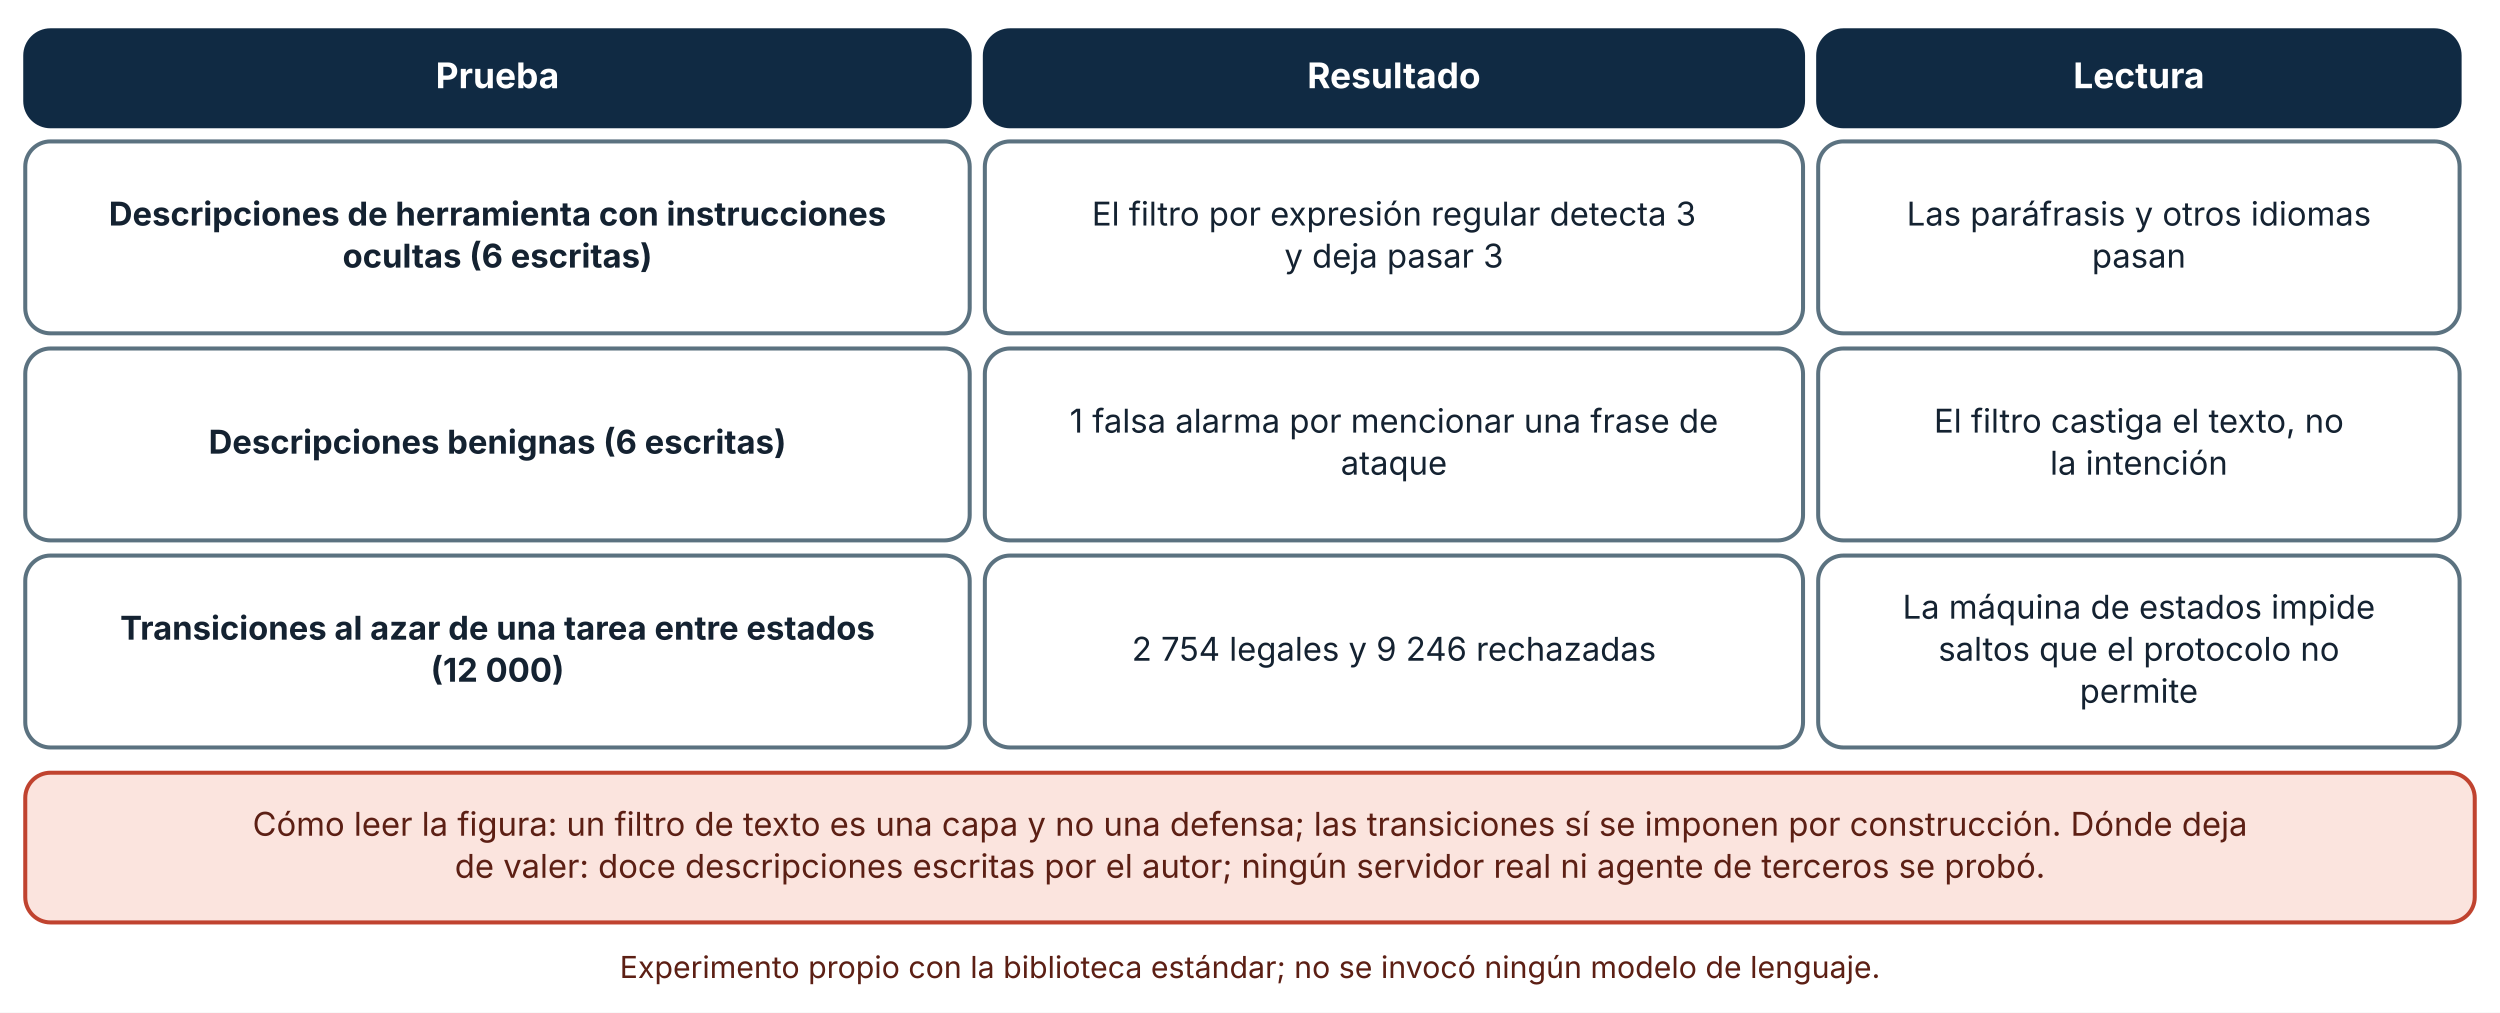
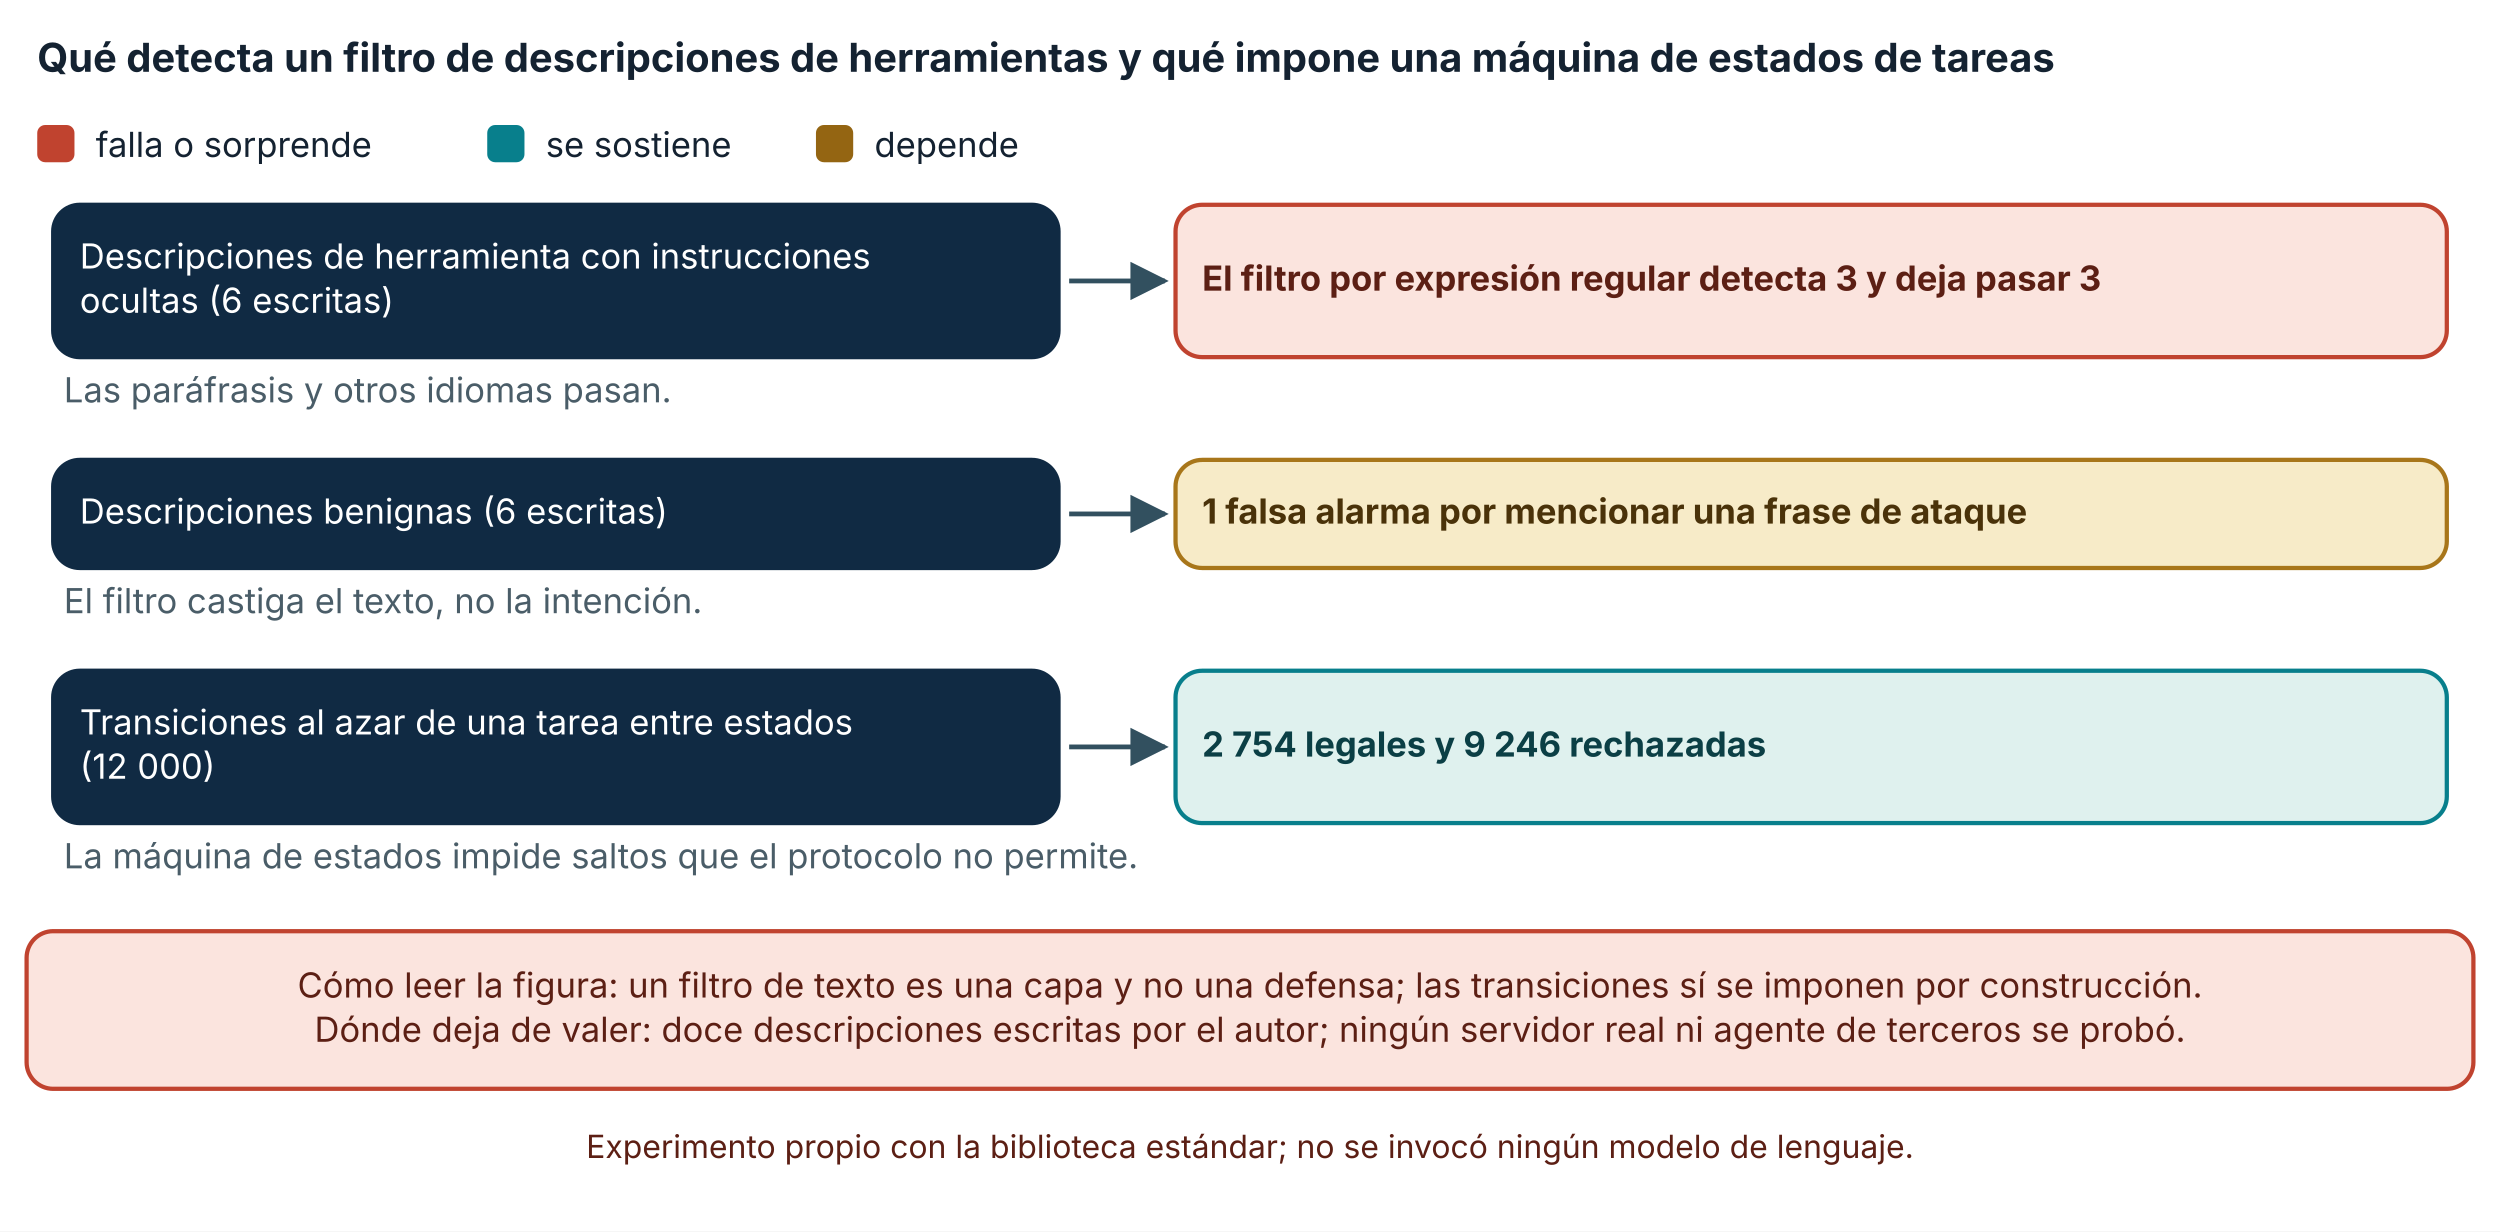
- <svg xmlns="http://www.w3.org/2000/svg" viewBox="0 0 990 401" width="990" height="401" role="img" aria-labelledby="t d" font-family="Inter, 'Segoe UI', system-ui, -apple-system, sans-serif">
+ <svg xmlns="http://www.w3.org/2000/svg" viewBox="0 0 940 463" width="940" height="463" role="img" aria-labelledby="t d" font-family="Inter, 'Segoe UI', system-ui, -apple-system, sans-serif">
  <defs>
    <marker id="arrow" viewBox="0 0 10 10" refX="9" refY="5" markerWidth="8" markerHeight="8" orient="auto-start-reverse">
      <path d="M0,0 L10,5 L0,10 z" fill="#32505f" />
    </marker>
    <marker id="arrow-coral" viewBox="0 0 10 10" refX="9" refY="5" markerWidth="8" markerHeight="8" orient="auto-start-reverse">
      <path d="M0,0 L10,5 L0,10 z" fill="#c0432f" />
    </marker>
  </defs>
-   <rect width="990" height="401" fill="#ffffff" />
-   <rect x="10" y="12" width="374" height="38" rx="10" fill="#102a43" stroke="#102a43" stroke-width="1.6" />
-   <text x="197" y="34.92" font-size="14" text-anchor="middle" font-weight="700" fill="#ffffff">
-     <tspan x="197" dy="0">Prueba</tspan>
+   <rect width="940" height="463" fill="#ffffff" />
+   <text x="14" y="27" font-size="15" text-anchor="start" font-weight="700" fill="#142231">
+     <tspan x="14" dy="0">Qué detecta un filtro de descripciones de herramientas y qué impone una máquina de estados de tareas</tspan>
  </text>
-   <rect x="390" y="12" width="324" height="38" rx="10" fill="#102a43" stroke="#102a43" stroke-width="1.6" />
-   <text x="552" y="34.92" font-size="14" text-anchor="middle" font-weight="700" fill="#ffffff">
-     <tspan x="552" dy="0">Resultado</tspan>
+   <rect x="14" y="47" width="14" height="14" rx="3" fill="#c0432f" />
+   <text x="36" y="59" font-size="13" text-anchor="start" font-weight="400" fill="#142231">
+     <tspan x="36" dy="0">falla o sorprende</tspan>
  </text>
-   <rect x="720" y="12" width="254" height="38" rx="10" fill="#102a43" stroke="#102a43" stroke-width="1.6" />
-   <text x="847" y="34.92" font-size="14" text-anchor="middle" font-weight="700" fill="#ffffff">
-     <tspan x="847" dy="0">Lectura</tspan>
+   <rect x="183.2" y="47" width="14" height="14" rx="3" fill="#087f8c" />
+   <text x="205.2" y="59" font-size="13" text-anchor="start" font-weight="400" fill="#142231">
+     <tspan x="205.2" dy="0">se sostiene</tspan>
  </text>
-   <rect x="10" y="56" width="374" height="76" rx="10" fill="#ffffff" stroke="#5b7280" stroke-width="1.6" />
-   <text x="197" y="89.32" font-size="13" text-anchor="middle" font-weight="700" fill="#142231">
-     <tspan x="197" dy="0">Descripciones de herramienta con instrucciones</tspan>
+   <rect x="306.8" y="47" width="14" height="14" rx="3" fill="#946512" />
+   <text x="328.8" y="59" font-size="13" text-anchor="start" font-weight="400" fill="#142231">
+     <tspan x="328.8" dy="0">depende</tspan>
  </text>
-   <text x="197" y="105.96" font-size="13" text-anchor="middle" font-weight="700" fill="#142231">
-     <tspan x="197" dy="0">ocultas (6 escritas)</tspan>
+   <rect x="20" y="77" width="378" height="57.28" rx="10" fill="#102a43" stroke="#102a43" stroke-width="1.6" />
+   <text x="30" y="100.96" font-size="13" text-anchor="start" font-weight="400" fill="#ffffff">
+     <tspan x="30" dy="0">Descripciones de herramienta con instrucciones</tspan>
  </text>
-   <rect x="390" y="56" width="324" height="76" rx="10" fill="#ffffff" stroke="#5b7280" stroke-width="1.6" />
-   <text x="552" y="89.32" font-size="13" text-anchor="middle" font-weight="400" fill="#142231">
-     <tspan x="552" dy="0">El filtro por expresión regular detecta 3</tspan>
+   <text x="30" y="117.6" font-size="13" text-anchor="start" font-weight="400" fill="#ffffff">
+     <tspan x="30" dy="0">ocultas (6 escritas)</tspan>
  </text>
-   <text x="552" y="105.96" font-size="13" text-anchor="middle" font-weight="400" fill="#142231">
-     <tspan x="552" dy="0">y deja pasar 3</tspan>
+   <polyline points="402,105.64 438,105.64" fill="none" stroke="#32505f" stroke-width="1.8" marker-end="url(#arrow)" />
+   <rect x="442" y="77" width="478" height="57.28" rx="10" fill="#fbe4de" stroke="#c0432f" stroke-width="1.6" />
+   <text x="452" y="109.28" font-size="13" text-anchor="start" font-weight="700" fill="#5c1f14">
+     <tspan x="452" dy="0">El filtro por expresión regular detecta 3 y deja pasar 3</tspan>
  </text>
-   <rect x="720" y="56" width="254" height="76" rx="10" fill="#ffffff" stroke="#5b7280" stroke-width="1.6" />
-   <text x="847" y="89.32" font-size="13" text-anchor="middle" font-weight="400" fill="#142231">
-     <tspan x="847" dy="0">Las paráfrasis y otros idiomas</tspan>
+   <text x="24" y="151.28" font-size="13" text-anchor="start" font-weight="400" fill="#4a5d68">
+     <tspan x="24" dy="0">Las paráfrasis y otros idiomas pasan.</tspan>
  </text>
-   <text x="847" y="105.96" font-size="13" text-anchor="middle" font-weight="400" fill="#142231">
-     <tspan x="847" dy="0">pasan</tspan>
+   <rect x="20" y="172.92" width="378" height="40.64" rx="10" fill="#102a43" stroke="#102a43" stroke-width="1.6" />
+   <text x="30" y="196.88" font-size="13" text-anchor="start" font-weight="400" fill="#ffffff">
+     <tspan x="30" dy="0">Descripciones benignas (6 escritas)</tspan>
  </text>
-   <rect x="10" y="138" width="374" height="76" rx="10" fill="#ffffff" stroke="#5b7280" stroke-width="1.6" />
-   <text x="197" y="179.64" font-size="13" text-anchor="middle" font-weight="700" fill="#142231">
-     <tspan x="197" dy="0">Descripciones benignas (6 escritas)</tspan>
+   <polyline points="402,193.24 438,193.24" fill="none" stroke="#32505f" stroke-width="1.8" marker-end="url(#arrow)" />
+   <rect x="442" y="172.92" width="478" height="40.64" rx="10" fill="#f7ebc8" stroke="#a8761a" stroke-width="1.6" />
+   <text x="452" y="196.88" font-size="13" text-anchor="start" font-weight="700" fill="#4a3209">
+     <tspan x="452" dy="0">1 falsa alarma por mencionar una frase de ataque</tspan>
  </text>
-   <rect x="390" y="138" width="324" height="76" rx="10" fill="#ffffff" stroke="#5b7280" stroke-width="1.6" />
-   <text x="552" y="171.32" font-size="13" text-anchor="middle" font-weight="400" fill="#142231">
-     <tspan x="552" dy="0">1 falsa alarma por mencionar una frase de</tspan>
+   <text x="24" y="230.56" font-size="13" text-anchor="start" font-weight="400" fill="#4a5d68">
+     <tspan x="24" dy="0">El filtro castiga el texto, no la intención.</tspan>
  </text>
-   <text x="552" y="187.96" font-size="13" text-anchor="middle" font-weight="400" fill="#142231">
-     <tspan x="552" dy="0">ataque</tspan>
+   <rect x="20" y="252.2" width="378" height="57.28" rx="10" fill="#102a43" stroke="#102a43" stroke-width="1.6" />
+   <text x="30" y="276.16" font-size="13" text-anchor="start" font-weight="400" fill="#ffffff">
+     <tspan x="30" dy="0">Transiciones al azar de una tarea entre estados</tspan>
  </text>
-   <rect x="720" y="138" width="254" height="76" rx="10" fill="#ffffff" stroke="#5b7280" stroke-width="1.6" />
-   <text x="847" y="171.32" font-size="13" text-anchor="middle" font-weight="400" fill="#142231">
-     <tspan x="847" dy="0">El filtro castiga el texto, no</tspan>
+   <text x="30" y="292.8" font-size="13" text-anchor="start" font-weight="400" fill="#ffffff">
+     <tspan x="30" dy="0">(12 000)</tspan>
  </text>
-   <text x="847" y="187.96" font-size="13" text-anchor="middle" font-weight="400" fill="#142231">
-     <tspan x="847" dy="0">la intención</tspan>
+   <polyline points="402,280.84 438,280.84" fill="none" stroke="#32505f" stroke-width="1.8" marker-end="url(#arrow)" />
+   <rect x="442" y="252.2" width="478" height="57.28" rx="10" fill="#dff1ee" stroke="#087f8c" stroke-width="1.6" />
+   <text x="452" y="284.48" font-size="13" text-anchor="start" font-weight="700" fill="#0b3f45">
+     <tspan x="452" dy="0">2 754 legales y 9 246 rechazadas</tspan>
  </text>
-   <rect x="10" y="220" width="374" height="76" rx="10" fill="#ffffff" stroke="#5b7280" stroke-width="1.6" />
-   <text x="197" y="253.32" font-size="13" text-anchor="middle" font-weight="700" fill="#142231">
-     <tspan x="197" dy="0">Transiciones al azar de una tarea entre estados</tspan>
+   <text x="24" y="326.48" font-size="13" text-anchor="start" font-weight="400" fill="#4a5d68">
+     <tspan x="24" dy="0">La máquina de estados impide saltos que el protocolo no permite.</tspan>
  </text>
-   <text x="197" y="269.96" font-size="13" text-anchor="middle" font-weight="700" fill="#142231">
-     <tspan x="197" dy="0">(12 000)</tspan>
+   <rect x="10" y="350.12" width="920" height="59.28" rx="10" fill="#fbe4de" stroke="#c0432f" stroke-width="1.6" />
+   <text x="470" y="375.08" font-size="13" text-anchor="middle" font-weight="400" fill="#5c1f14">
+     <tspan x="470" dy="0">Cómo leer la figura: un filtro de texto es una capa y no una defensa; las transiciones sí se imponen por construcción.</tspan>
  </text>
-   <rect x="390" y="220" width="324" height="76" rx="10" fill="#ffffff" stroke="#5b7280" stroke-width="1.6" />
-   <text x="552" y="261.64" font-size="13" text-anchor="middle" font-weight="400" fill="#142231">
-     <tspan x="552" dy="0">2 754 legales y 9 246 rechazadas</tspan>
+   <text x="470" y="391.72" font-size="13" text-anchor="middle" font-weight="400" fill="#5c1f14">
+     <tspan x="470" dy="0">Dónde deja de valer: doce descripciones escritas por el autor; ningún servidor real ni agente de terceros se probó.</tspan>
  </text>
-   <rect x="720" y="220" width="254" height="76" rx="10" fill="#ffffff" stroke="#5b7280" stroke-width="1.6" />
-   <text x="847" y="245" font-size="13" text-anchor="middle" font-weight="400" fill="#142231">
-     <tspan x="847" dy="0">La máquina de estados impide</tspan>
-   </text>
-   <text x="847" y="261.64" font-size="13" text-anchor="middle" font-weight="400" fill="#142231">
-     <tspan x="847" dy="0">saltos que el protocolo no</tspan>
-   </text>
-   <text x="847" y="278.28" font-size="13" text-anchor="middle" font-weight="400" fill="#142231">
-     <tspan x="847" dy="0">permite</tspan>
-   </text>
-   <rect x="10" y="306" width="970" height="59.28" rx="10" fill="#fbe4de" stroke="#c0432f" stroke-width="1.6" />
-   <text x="495" y="330.96" font-size="13" text-anchor="middle" font-weight="400" fill="#5c1f14">
-     <tspan x="495" dy="0">Cómo leer la figura: un filtro de texto es una capa y no una defensa; las transiciones sí se imponen por construcción. Dónde deja</tspan>
-   </text>
-   <text x="495" y="347.6" font-size="13" text-anchor="middle" font-weight="400" fill="#5c1f14">
-     <tspan x="495" dy="0">de valer: doce descripciones escritas por el autor; ningún servidor real ni agente de terceros se probó.</tspan>
-   </text>
-   <text x="495" y="387.28" font-size="12" text-anchor="middle" font-weight="400" fill="#5c1f14">
-     <tspan x="495" dy="0">Experimento propio con la biblioteca estándar; no se invocó ningún modelo de lenguaje.</tspan>
+   <text x="470" y="435.4" font-size="12" text-anchor="middle" font-weight="400" fill="#5c1f14">
+     <tspan x="470" dy="0">Experimento propio con la biblioteca estándar; no se invocó ningún modelo de lenguaje.</tspan>
  </text>
</svg>
